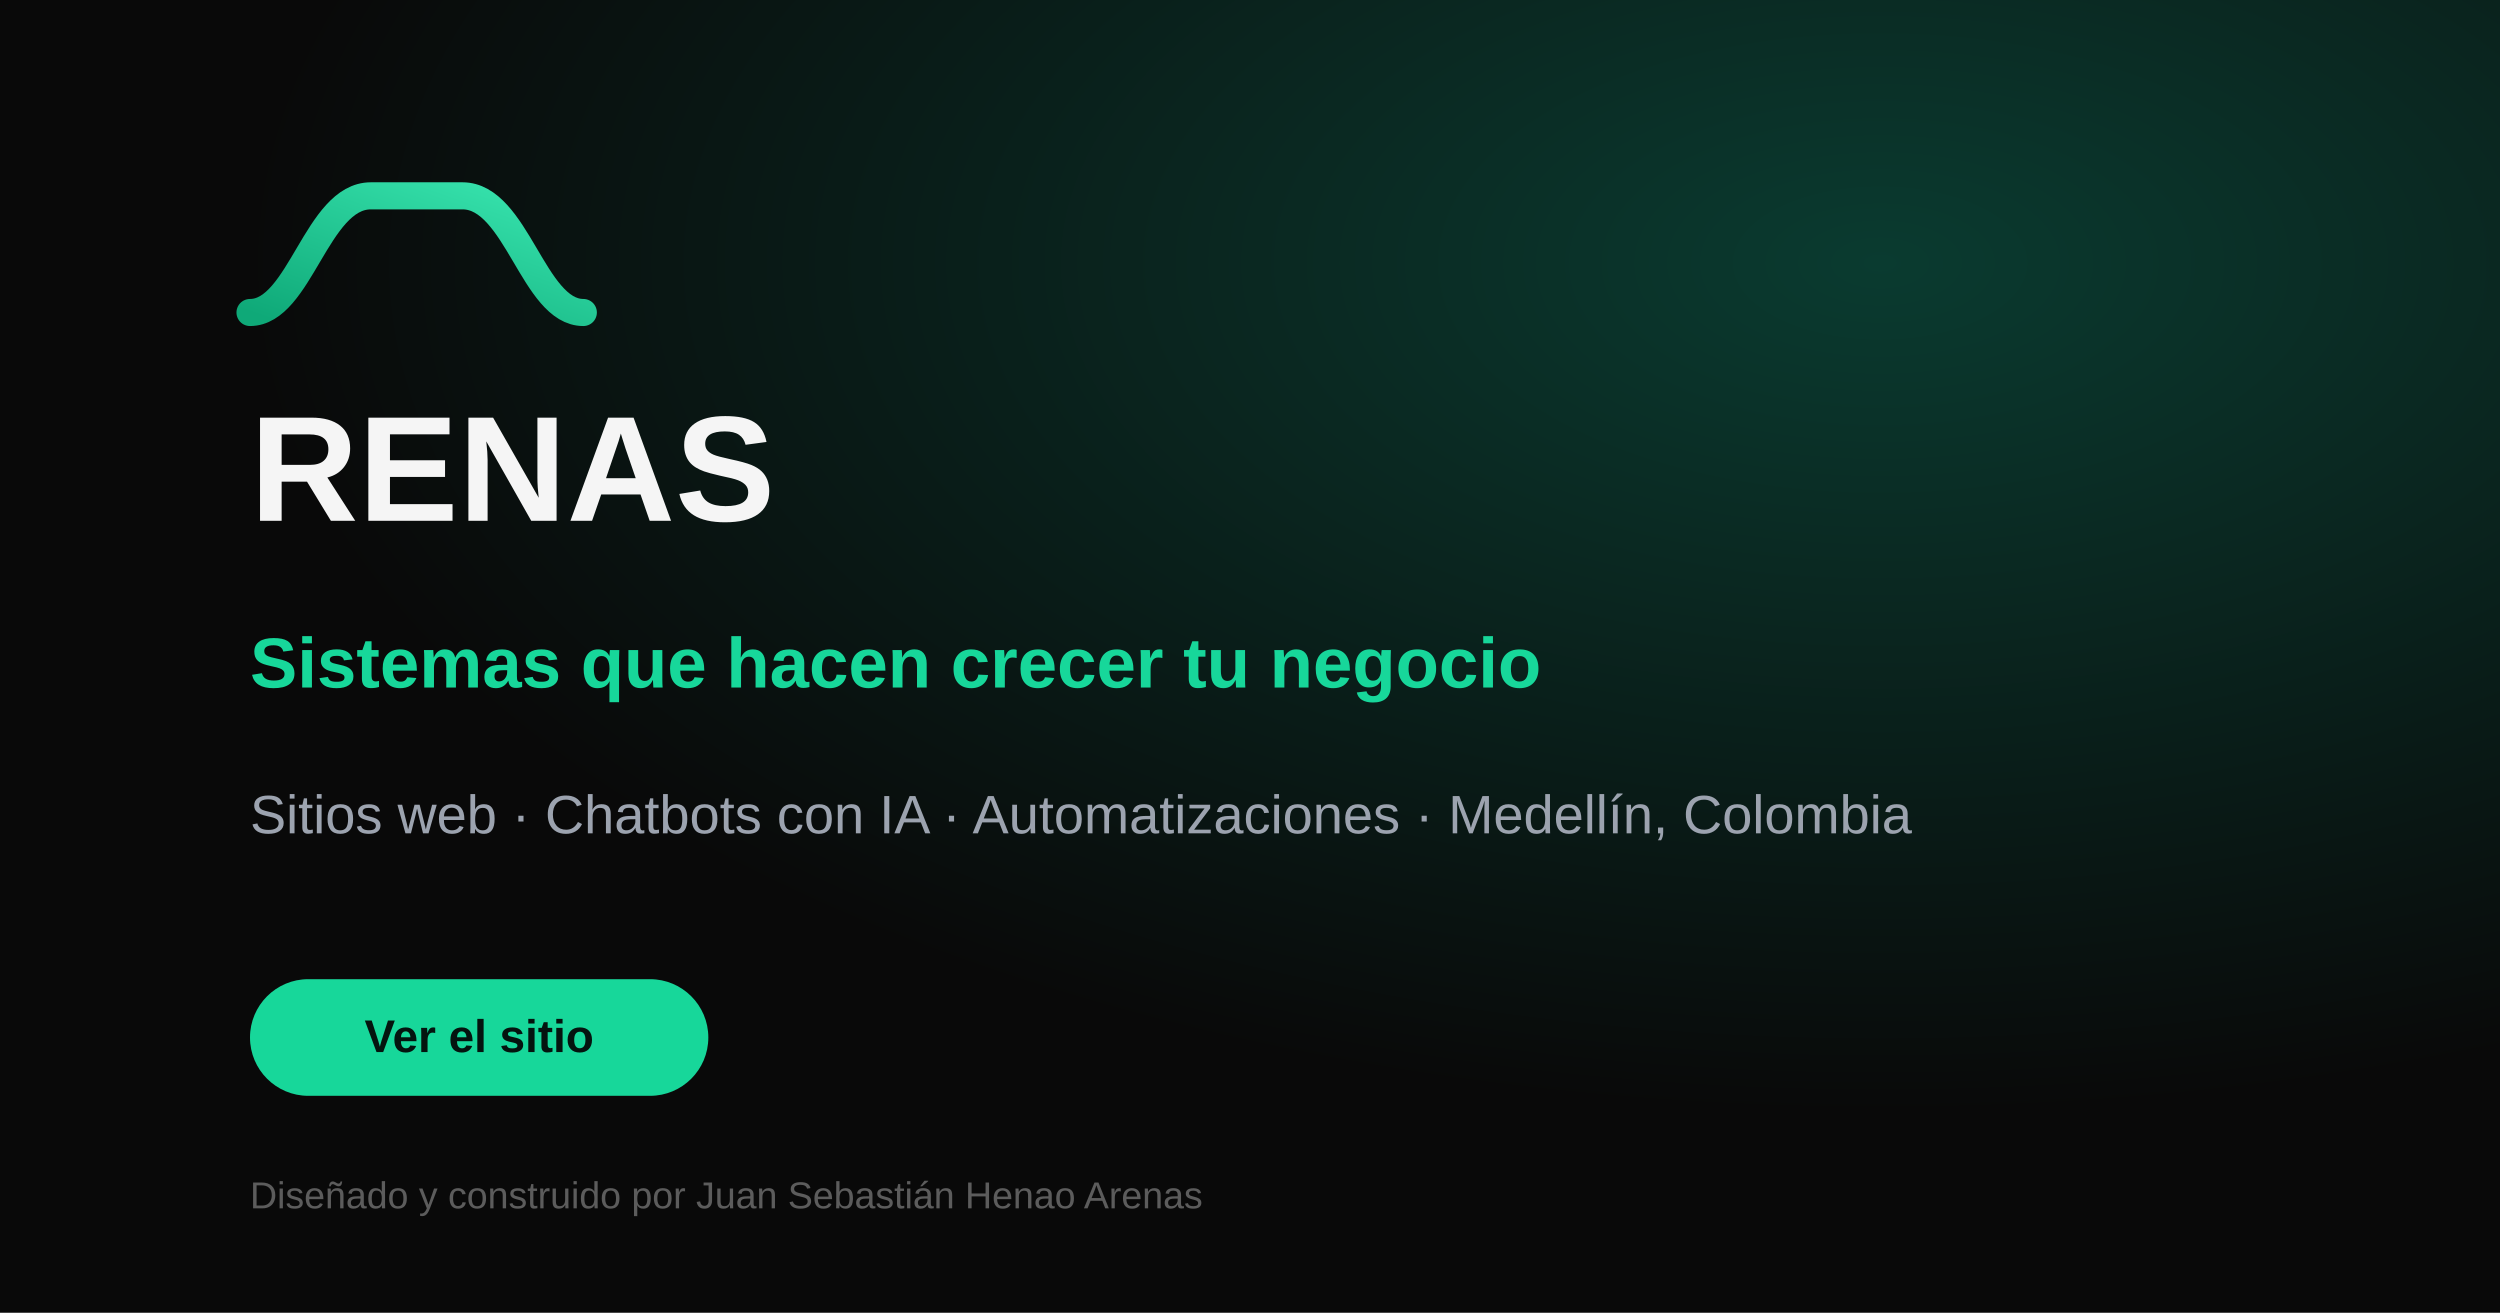
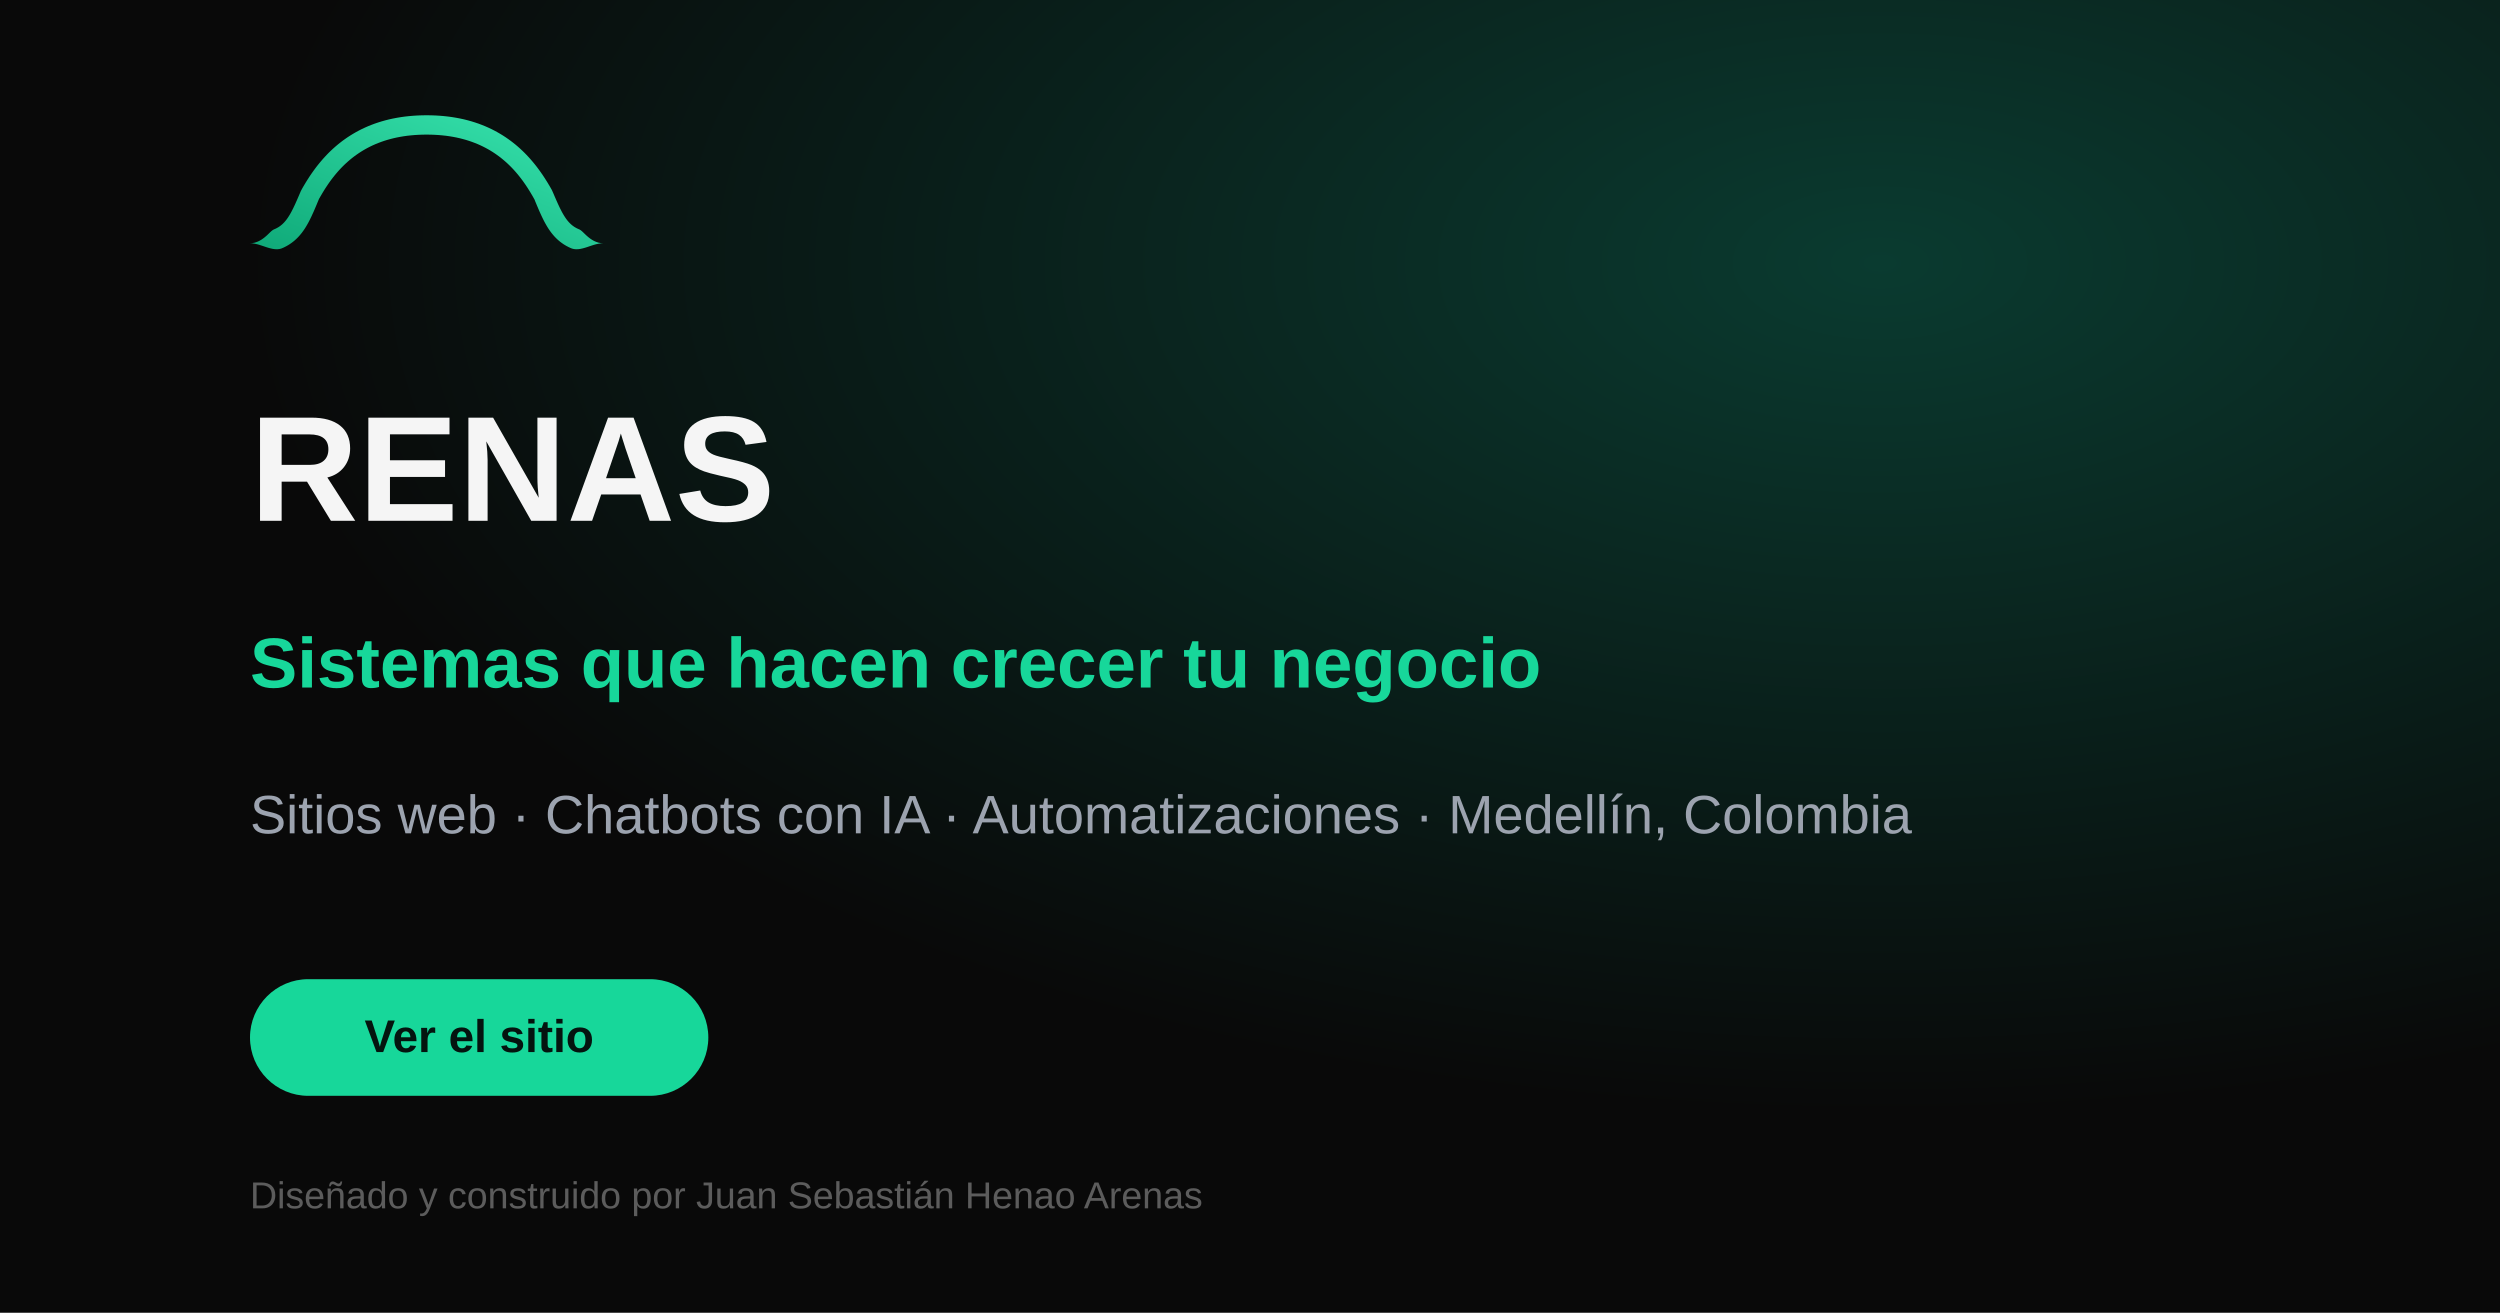
<svg xmlns="http://www.w3.org/2000/svg" width="1200" height="630" viewBox="0 0 1200 630">
  <defs>
    <radialGradient id="glow" cx="75%" cy="20%" r="65%">
      <stop offset="0%" stop-color="#0a3b30" />
      <stop offset="100%" stop-color="#090909" />
    </radialGradient>
    <linearGradient id="brandGradient" x1="0%" y1="100%" x2="100%" y2="0%">
      <stop offset="0%" stop-color="#0FA978" />
      <stop offset="100%" stop-color="#39E6B0" />
    </linearGradient>
  </defs>
  <rect width="1200" height="630" fill="#090909" />
  <rect width="1200" height="630" fill="url(#glow)" />
-   <path d="M120,150 C144,150 152,94 178,94 C193,94 207,94 222,94 C248,94 256,150 280,150" fill="none" stroke="url(#brandGradient)" stroke-width="13" stroke-linecap="round" stroke-linejoin="round" />
+   <g transform="translate(108.77,46.37) scale(0.8)">
+     <path d="M 14,88 L 15.48,88.07 L 16.91,88.28 L 18.31,88.58 L 19.69,88.96 L 21.05,89.4 L 22.41,89.85 L 23.75,90.31 L 25.1,90.73 L 26.44,91.09 L 27.77,91.38 L 29.08,91.55 L 30.36,91.59 L 31.6,91.47 L 32.77,91.18 L 33.87,90.73 L 34.93,90.22 L 35.97,89.68 L 36.96,89.11 L 37.93,88.5 L 38.86,87.85 L 39.76,87.18 L 40.62,86.48 L 41.45,85.75 L 42.25,84.99 L 43.02,84.2 L 43.75,83.4 L 44.45,82.57 L 45.13,81.72 L 45.78,80.85 L 46.4,79.97 L 47,79.07 L 47.57,78.15 L 48.13,77.21 L 48.67,76.26 L 49.2,75.3 L 49.71,74.32 L 50.21,73.32 L 50.7,72.31 L 51.18,71.29 L 51.66,70.24 L 52.14,69.19 L 52.61,68.11 L 53.08,67.02 L 53.55,65.91 L 54.02,64.79 L 54.5,63.64 L 54.98,62.48 L 55.47,61.31 L 55.8,60.79 L 56.42,59.69 L 57.07,58.59 L 57.73,57.47 L 58.42,56.35 L 59.12,55.23 L 59.86,54.1 L 60.61,52.97 L 61.39,51.84 L 62.19,50.71 L 63.02,49.59 L 63.88,48.47 L 64.76,47.36 L 65.67,46.26 L 66.61,45.16 L 67.58,44.07 L 68.58,43 L 69.61,41.94 L 70.68,40.89 L 71.77,39.86 L 72.9,38.85 L 74.07,37.85 L 75.27,36.87 L 76.5,35.92 L 77.78,34.99 L 79.09,34.08 L 80.44,33.19 L 81.83,32.33 L 83.26,31.5 L 84.74,30.7 L 86.26,29.92 L 87.82,29.18 L 89.43,28.47 L 91.09,27.8 L 92.8,27.16 L 94.55,26.55 L 96.36,25.99 L 98.22,25.47 L 100.14,24.98 L 102.11,24.54 L 104.13,24.15 L 106.22,23.8 L 108.36,23.5 L 110.57,23.26 L 112.83,23.06 L 115.16,22.92 L 117.55,22.83 L 120,22.8 L 122.45,22.83 L 124.84,22.92 L 127.17,23.06 L 129.43,23.26 L 131.64,23.5 L 133.78,23.8 L 135.87,24.15 L 137.89,24.54 L 139.86,24.98 L 141.78,25.47 L 143.64,25.99 L 145.45,26.55 L 147.2,27.16 L 148.91,27.8 L 150.57,28.47 L 152.18,29.18 L 153.74,29.92 L 155.26,30.7 L 156.74,31.5 L 158.17,32.33 L 159.56,33.19 L 160.91,34.08 L 162.22,34.99 L 163.5,35.92 L 164.73,36.87 L 165.93,37.85 L 167.1,38.85 L 168.23,39.86 L 169.32,40.89 L 170.39,41.94 L 171.42,43 L 172.42,44.07 L 173.39,45.16 L 174.33,46.26 L 175.24,47.36 L 176.12,48.47 L 176.98,49.59 L 177.81,50.71 L 178.61,51.84 L 179.39,52.97 L 180.14,54.1 L 180.88,55.23 L 181.58,56.35 L 182.27,57.47 L 182.93,58.59 L 183.58,59.69 L 184.2,60.79 L 184.81,61.88 L 185.02,62.48 L 185.5,63.64 L 185.98,64.79 L 186.45,65.91 L 186.92,67.02 L 187.39,68.11 L 187.86,69.19 L 188.34,70.24 L 188.82,71.29 L 189.3,72.31 L 189.79,73.32 L 190.29,74.32 L 190.8,75.3 L 191.33,76.26 L 191.87,77.21 L 192.43,78.15 L 193,79.07 L 193.6,79.97 L 194.22,80.85 L 194.87,81.72 L 195.55,82.57 L 196.25,83.4 L 196.98,84.2 L 197.75,84.99 L 198.55,85.75 L 199.38,86.48 L 200.24,87.18 L 201.14,87.85 L 202.07,88.5 L 203.04,89.11 L 204.03,89.68 L 205.07,90.22 L 206.13,90.73 L 207.23,91.18 L 208.4,91.47 L 209.64,91.59 L 210.92,91.55 L 212.23,91.38 L 213.56,91.09 L 214.9,90.73 L 216.25,90.31 L 217.59,89.85 L 218.95,89.4 L 220.31,88.96 L 221.69,88.58 L 223.09,88.28 L 224.52,88.07 L 226,88 L 226,88 L 224.53,87.9 L 223.11,87.62 L 221.77,87.18 L 220.5,86.62 L 219.3,85.95 L 218.19,85.21 L 217.16,84.42 L 216.21,83.61 L 215.34,82.81 L 214.54,82.04 L 213.8,81.32 L 213.11,80.69 L 212.45,80.17 L 211.79,79.76 L 211.13,79.48 L 210.49,79.19 L 209.88,78.88 L 209.31,78.56 L 208.75,78.23 L 208.22,77.87 L 207.71,77.5 L 207.21,77.11 L 206.73,76.7 L 206.25,76.26 L 205.79,75.8 L 205.33,75.32 L 204.88,74.8 L 204.43,74.26 L 203.99,73.69 L 203.55,73.08 L 203.12,72.45 L 202.69,71.78 L 202.25,71.08 L 201.82,70.34 L 201.39,69.58 L 200.96,68.78 L 200.53,67.94 L 200.09,67.08 L 199.66,66.18 L 199.22,65.25 L 198.77,64.29 L 198.33,63.29 L 197.87,62.27 L 197.41,61.21 L 196.94,60.13 L 196.46,59.01 L 195.97,57.87 L 195.19,56.12 L 194.53,54.94 L 193.84,53.75 L 193.12,52.54 L 192.38,51.31 L 191.61,50.08 L 190.81,48.83 L 189.99,47.57 L 189.13,46.31 L 188.24,45.04 L 187.32,43.77 L 186.37,42.49 L 185.38,41.21 L 184.35,39.94 L 183.29,38.67 L 182.2,37.41 L 181.06,36.15 L 179.89,34.9 L 178.68,33.66 L 177.42,32.44 L 176.12,31.23 L 174.79,30.04 L 173.4,28.86 L 171.97,27.71 L 170.5,26.58 L 168.98,25.48 L 167.42,24.4 L 165.8,23.35 L 164.14,22.33 L 162.43,21.34 L 160.67,20.39 L 158.87,19.47 L 157.01,18.6 L 155.1,17.76 L 153.13,16.97 L 151.12,16.21 L 149.05,15.51 L 146.93,14.85 L 144.76,14.24 L 142.54,13.68 L 140.26,13.18 L 137.92,12.73 L 135.53,12.33 L 133.09,11.99 L 130.58,11.71 L 128.02,11.49 L 125.41,11.33 L 122.73,11.23 L 120,11.2 L 117.27,11.23 L 114.59,11.33 L 111.98,11.49 L 109.42,11.71 L 106.91,11.99 L 104.47,12.33 L 102.08,12.73 L 99.74,13.18 L 97.46,13.68 L 95.24,14.24 L 93.07,14.85 L 90.95,15.51 L 88.88,16.21 L 86.87,16.97 L 84.9,17.76 L 82.99,18.6 L 81.13,19.47 L 79.33,20.39 L 77.57,21.34 L 75.86,22.33 L 74.2,23.35 L 72.58,24.4 L 71.02,25.48 L 69.5,26.58 L 68.03,27.71 L 66.6,28.86 L 65.21,30.04 L 63.88,31.23 L 62.58,32.44 L 61.32,33.66 L 60.11,34.9 L 58.94,36.15 L 57.8,37.41 L 56.71,38.67 L 55.65,39.94 L 54.62,41.21 L 53.63,42.49 L 52.68,43.77 L 51.76,45.04 L 50.87,46.31 L 50.01,47.57 L 49.19,48.83 L 48.39,50.08 L 47.62,51.31 L 46.88,52.54 L 46.16,53.75 L 45.47,54.94 L 44.53,56.69 L 44.03,57.87 L 43.54,59.01 L 43.06,60.13 L 42.59,61.21 L 42.13,62.27 L 41.67,63.29 L 41.23,64.29 L 40.78,65.25 L 40.34,66.18 L 39.91,67.08 L 39.47,67.94 L 39.04,68.78 L 38.61,69.58 L 38.18,70.34 L 37.75,71.08 L 37.31,71.78 L 36.88,72.45 L 36.45,73.08 L 36.01,73.69 L 35.57,74.26 L 35.12,74.8 L 34.67,75.32 L 34.21,75.8 L 33.75,76.26 L 33.27,76.7 L 32.79,77.11 L 32.29,77.5 L 31.78,77.87 L 31.25,78.23 L 30.69,78.56 L 30.12,78.88 L 29.51,79.19 L 28.87,79.48 L 28.21,79.76 L 27.55,80.17 L 26.89,80.69 L 26.2,81.32 L 25.46,82.04 L 24.66,82.81 L 23.79,83.61 L 22.84,84.42 L 21.81,85.21 L 20.7,85.95 L 19.5,86.62 L 18.23,87.18 L 16.89,87.62 L 15.47,87.9 L 14,88 Z" fill="url(#brandGradient)" />
+   </g>
  <text x="120" y="250" font-family="Arial, sans-serif" font-size="72" font-weight="800" fill="#f5f5f5">RENAS</text>
  <text x="120" y="330" font-family="Arial, sans-serif" font-size="34" font-weight="700" fill="#17D79A">Sistemas que hacen crecer tu negocio</text>
  <text x="120" y="400" font-family="Arial, sans-serif" font-size="26" fill="#9ca3af">Sitios web · Chatbots con IA · Automatizaciones · Medellín, Colombia</text>
  <rect x="120" y="470" width="220" height="56" rx="28" fill="#17D79A" />
  <text x="230" y="505" font-family="Arial, sans-serif" font-size="22" font-weight="700" fill="#04140f" text-anchor="middle">Ver el sitio</text>
  <text x="120" y="580" font-family="Arial, sans-serif" font-size="18" fill="#5c5c5c">Diseñado y construido por Juan Sebastián Henao Arenas</text>
</svg>
